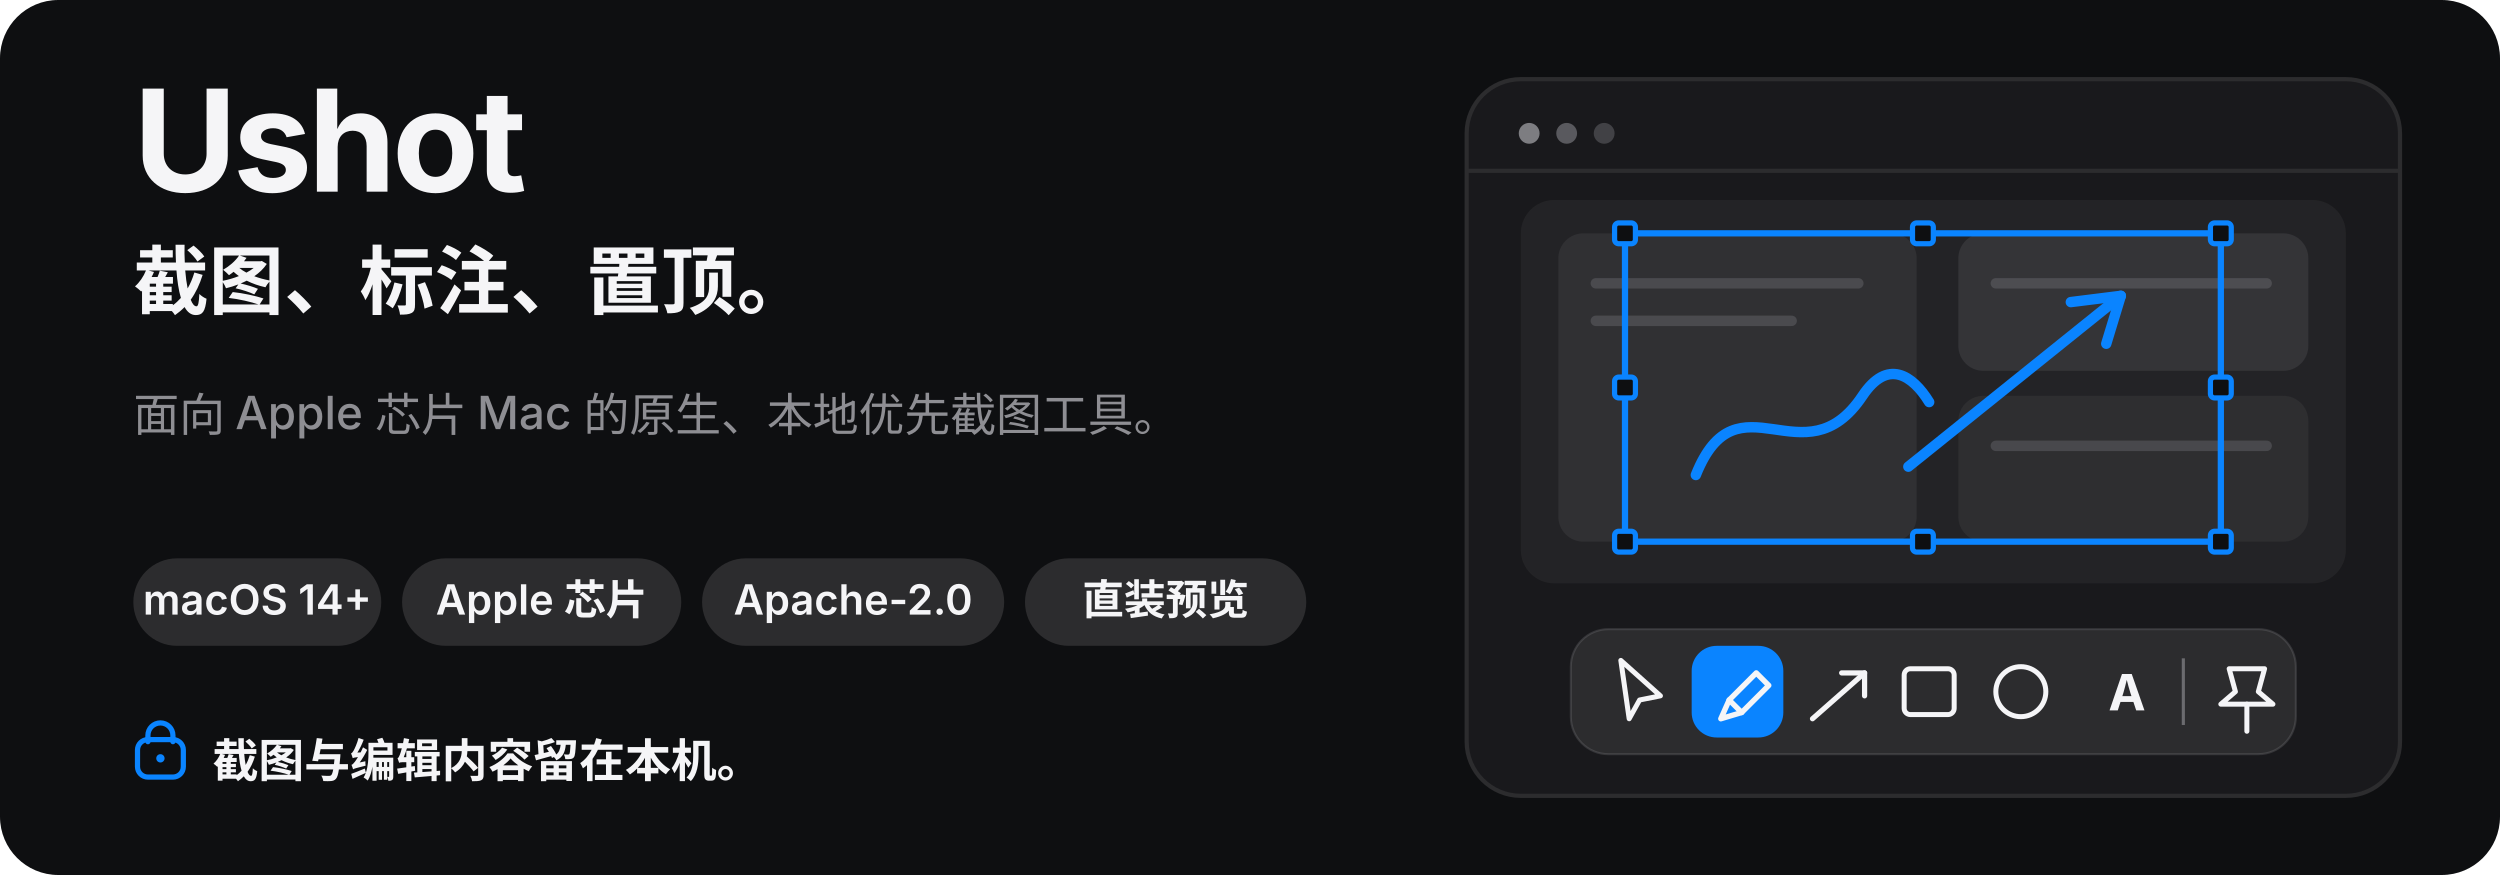
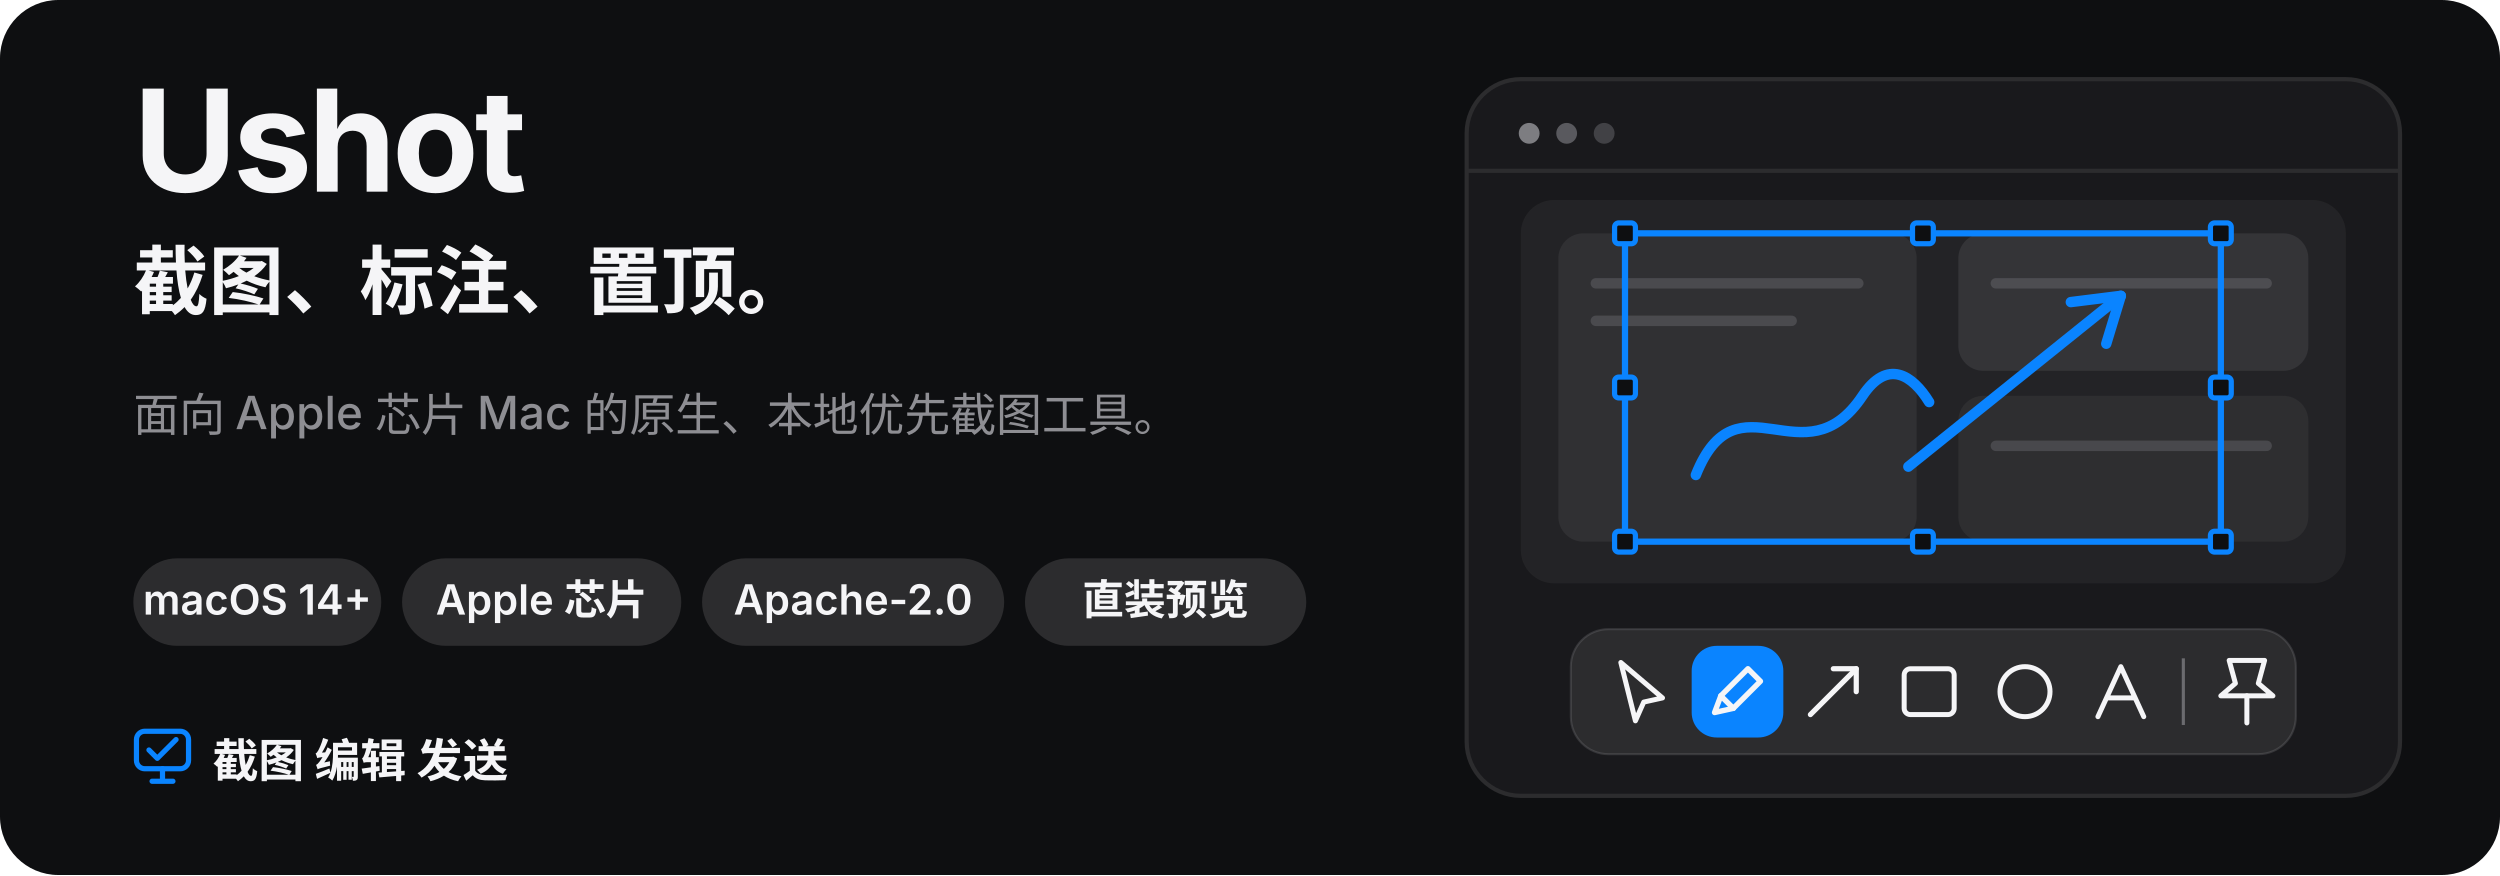
<svg xmlns="http://www.w3.org/2000/svg" width="1200" height="420" viewBox="0 0 1200 420" role="img" aria-labelledby="hero-zh-title hero-zh-desc">
  <rect width="1200" height="420" rx="28" fill="#0E0F11" />
  <g id="title-block" font-family="-apple-system, BlinkMacSystemFont, 'Segoe UI', 'PingFang SC', sans-serif">
    <text x="64" y="92" fill="#F5F5F7" font-size="68" font-weight="730" letter-spacing="-2">Ushot</text>
    <text x="64" y="148" fill="#F5F5F7" font-size="36" font-weight="650" letter-spacing="0.2">截图、标注、置顶。</text>
    <text x="64" y="207" fill="#8E8E93" font-size="22" font-weight="450">面向 Apple 芯片 Mac 的原生、本地优先截图工具。</text>
    <g id="metadata" font-size="20" font-weight="560" fill="#F5F5F7">
      <rect x="64" y="268" width="119" height="42" rx="21" fill="#2C2C2E" />
      <text x="123.5" y="295" text-anchor="middle">macOS 14+</text>
      <rect x="193" y="268" width="134" height="42" rx="21" fill="#2C2C2E" />
      <text x="260" y="295" text-anchor="middle">Apple 芯片</text>
      <rect x="337" y="268" width="145" height="42" rx="21" fill="#2C2C2E" />
      <text x="409.5" y="295" text-anchor="middle">Apache-2.0</text>
      <rect x="492" y="268" width="135" height="42" rx="21" fill="#2C2C2E" />
      <text x="559.5" y="295" text-anchor="middle">直装预览</text>
    </g>
    <g id="privacy-note" transform="translate(64 346)">
-       <rect x="2" y="9" width="22" height="18" rx="5" fill="none" stroke="#0A84FF" stroke-width="2.5" />
-       <path d="M7 10V7a6 6 0 0 1 12 0v3" fill="none" stroke="#0A84FF" stroke-width="2.5" stroke-linecap="round" />
-       <circle cx="13" cy="18" r="2" fill="#0A84FF" />
-       <text x="38" y="27" fill="#F5F5F7" font-size="22" font-weight="560">截图与编辑内容留在本机。</text>
+       <g id="local-device-icon" fill="none" stroke="#0A84FF" stroke-width="2.5" stroke-linecap="round" stroke-linejoin="round">
+         <rect x="1.5" y="5" width="25" height="18" rx="4" />
+         <path d="M9 29H19M14 23V29" />
+         <path d="M7.5 14L11.5 18L20.5 9" />
+       </g>
+       <text x="38" y="27" fill="#F5F5F7" font-size="22" font-weight="560">截图 编辑 发送</text>
    </g>
  </g>
  <g id="capture-proof">
    <rect x="704" y="38" width="448" height="344" rx="26" fill="#2C2C2E" fill-opacity="0.38" stroke="#2C2C2E" stroke-width="2" />
    <g id="window-chrome">
      <circle cx="734" cy="64" r="5" fill="#8E8E93" fill-opacity="0.85" />
      <circle cx="752" cy="64" r="5" fill="#8E8E93" fill-opacity="0.55" />
      <circle cx="770" cy="64" r="5" fill="#8E8E93" fill-opacity="0.35" />
      <path d="M704 82H1152" stroke="#2C2C2E" stroke-width="2" />
    </g>
    <g id="frozen-desktop">
      <rect x="730" y="96" width="396" height="184" rx="16" fill="#2C2C2E" fill-opacity="0.58" />
      <rect x="748" y="112" width="172" height="148" rx="12" fill="#8E8E93" fill-opacity="0.12" />
      <rect x="940" y="112" width="168" height="66" rx="12" fill="#8E8E93" fill-opacity="0.16" />
      <rect x="940" y="190" width="168" height="70" rx="12" fill="#8E8E93" fill-opacity="0.10" />
      <path d="M766 136H892M766 154H860M958 136H1088M958 214H1088" stroke="#8E8E93" stroke-width="5" stroke-linecap="round" stroke-opacity="0.28" />
    </g>
    <g id="selection">
      <rect x="780" y="112" width="286" height="148" fill="none" stroke="#0A84FF" stroke-width="3" />
      <rect x="775" y="107" width="10" height="10" rx="2" fill="#0E0F11" stroke="#0A84FF" stroke-width="2.5" />
      <rect x="918" y="107" width="10" height="10" rx="2" fill="#0E0F11" stroke="#0A84FF" stroke-width="2.5" />
      <rect x="1061" y="107" width="10" height="10" rx="2" fill="#0E0F11" stroke="#0A84FF" stroke-width="2.5" />
      <rect x="775" y="181" width="10" height="10" rx="2" fill="#0E0F11" stroke="#0A84FF" stroke-width="2.5" />
      <rect x="1061" y="181" width="10" height="10" rx="2" fill="#0E0F11" stroke="#0A84FF" stroke-width="2.5" />
      <rect x="775" y="255" width="10" height="10" rx="2" fill="#0E0F11" stroke="#0A84FF" stroke-width="2.5" />
      <rect x="918" y="255" width="10" height="10" rx="2" fill="#0E0F11" stroke="#0A84FF" stroke-width="2.5" />
      <rect x="1061" y="255" width="10" height="10" rx="2" fill="#0E0F11" stroke="#0A84FF" stroke-width="2.5" />
    </g>
    <g id="annotations" fill="none" stroke="#0A84FF" stroke-width="5" stroke-linecap="round" stroke-linejoin="round">
      <path d="M814 228C834 178 866 232 894 190C906 172 918 180 926 193" />
      <path d="M916 224L1018 142" />
      <path d="M994 145L1018 142L1011 165" />
    </g>
    <g id="annotation-toolbar">
      <rect x="754" y="302" width="348" height="60" rx="18" fill="#2C2C2E" stroke="#8E8E93" stroke-opacity="0.24" />
-       <g transform="translate(770 312)" fill="none" stroke="#F5F5F7" stroke-width="2.4" stroke-linecap="round" stroke-linejoin="round">
-         <path d="M8 5L27 22L17 24L12 33Z" />
+       <g id="cursor-tool" transform="translate(774 318)" fill="none" stroke="#F5F5F7" stroke-width="2.4" stroke-linecap="round" stroke-linejoin="round">
+         <path d="M4 0L24 17L15 19L11 28Z" />
      </g>
      <rect x="812" y="310" width="44" height="44" rx="12" fill="#0A84FF" />
-       <g transform="translate(822 320)" fill="none" stroke="#F5F5F7" stroke-width="2.6" stroke-linecap="round" stroke-linejoin="round">
-         <path d="M4 25L8 16L21 3L27 9L14 22Z" />
-         <path d="M8 16L14 22" />
+       <g id="pen-tool" transform="translate(819 318)" fill="none" stroke="#F5F5F7" stroke-width="2.6" stroke-linecap="round" stroke-linejoin="round">
+         <path d="M4 24L7 16L20 3L26 9L13 22Z" />
+         <path d="M7 16L13 22" />
      </g>
-       <g transform="translate(866 316)" fill="none" stroke="#F5F5F7" stroke-width="2.5" stroke-linecap="round" stroke-linejoin="round">
-         <path d="M4 29L29 7" />
-         <path d="M18 7H29V18" />
+       <g id="arrow-tool" transform="translate(866 318)" fill="none" stroke="#F5F5F7" stroke-width="2.5" stroke-linecap="round" stroke-linejoin="round">
+         <path d="M3 25L25 3" />
+         <path d="M14 3H25V14" />
      </g>
      <rect x="914" y="321" width="24" height="22" rx="3" fill="none" stroke="#F5F5F7" stroke-width="2.4" />
-       <circle cx="970" cy="332" r="12" fill="none" stroke="#F5F5F7" stroke-width="2.4" />
-       <text x="1012" y="341" fill="#F5F5F7" font-family="-apple-system, BlinkMacSystemFont, 'Segoe UI', sans-serif" font-size="24" font-weight="650">A</text>
+       <circle cx="972" cy="332" r="12" fill="none" stroke="#F5F5F7" stroke-width="2.4" />
+       <g id="text-tool" transform="translate(1006 318)" fill="none" stroke="#F5F5F7" stroke-width="2.4" stroke-linecap="round" stroke-linejoin="round">
+         <path d="M1 26L12 2L23 26M5.5 17H18.5" />
+       </g>
      <path d="M1048 316V348" stroke="#8E8E93" stroke-width="1.5" stroke-opacity="0.65" />
-       <g transform="translate(1062 317)" fill="none" stroke="#F5F5F7" stroke-width="2.4" stroke-linecap="round" stroke-linejoin="round">
+       <g id="pin-tool" transform="translate(1062 313)" fill="none" stroke="#F5F5F7" stroke-width="2.4" stroke-linecap="round" stroke-linejoin="round">
        <path d="M8 4H25L22 15L29 21H4L11 15Z" />
        <path d="M16.5 21V34" />
      </g>
    </g>
  </g>
</svg>
